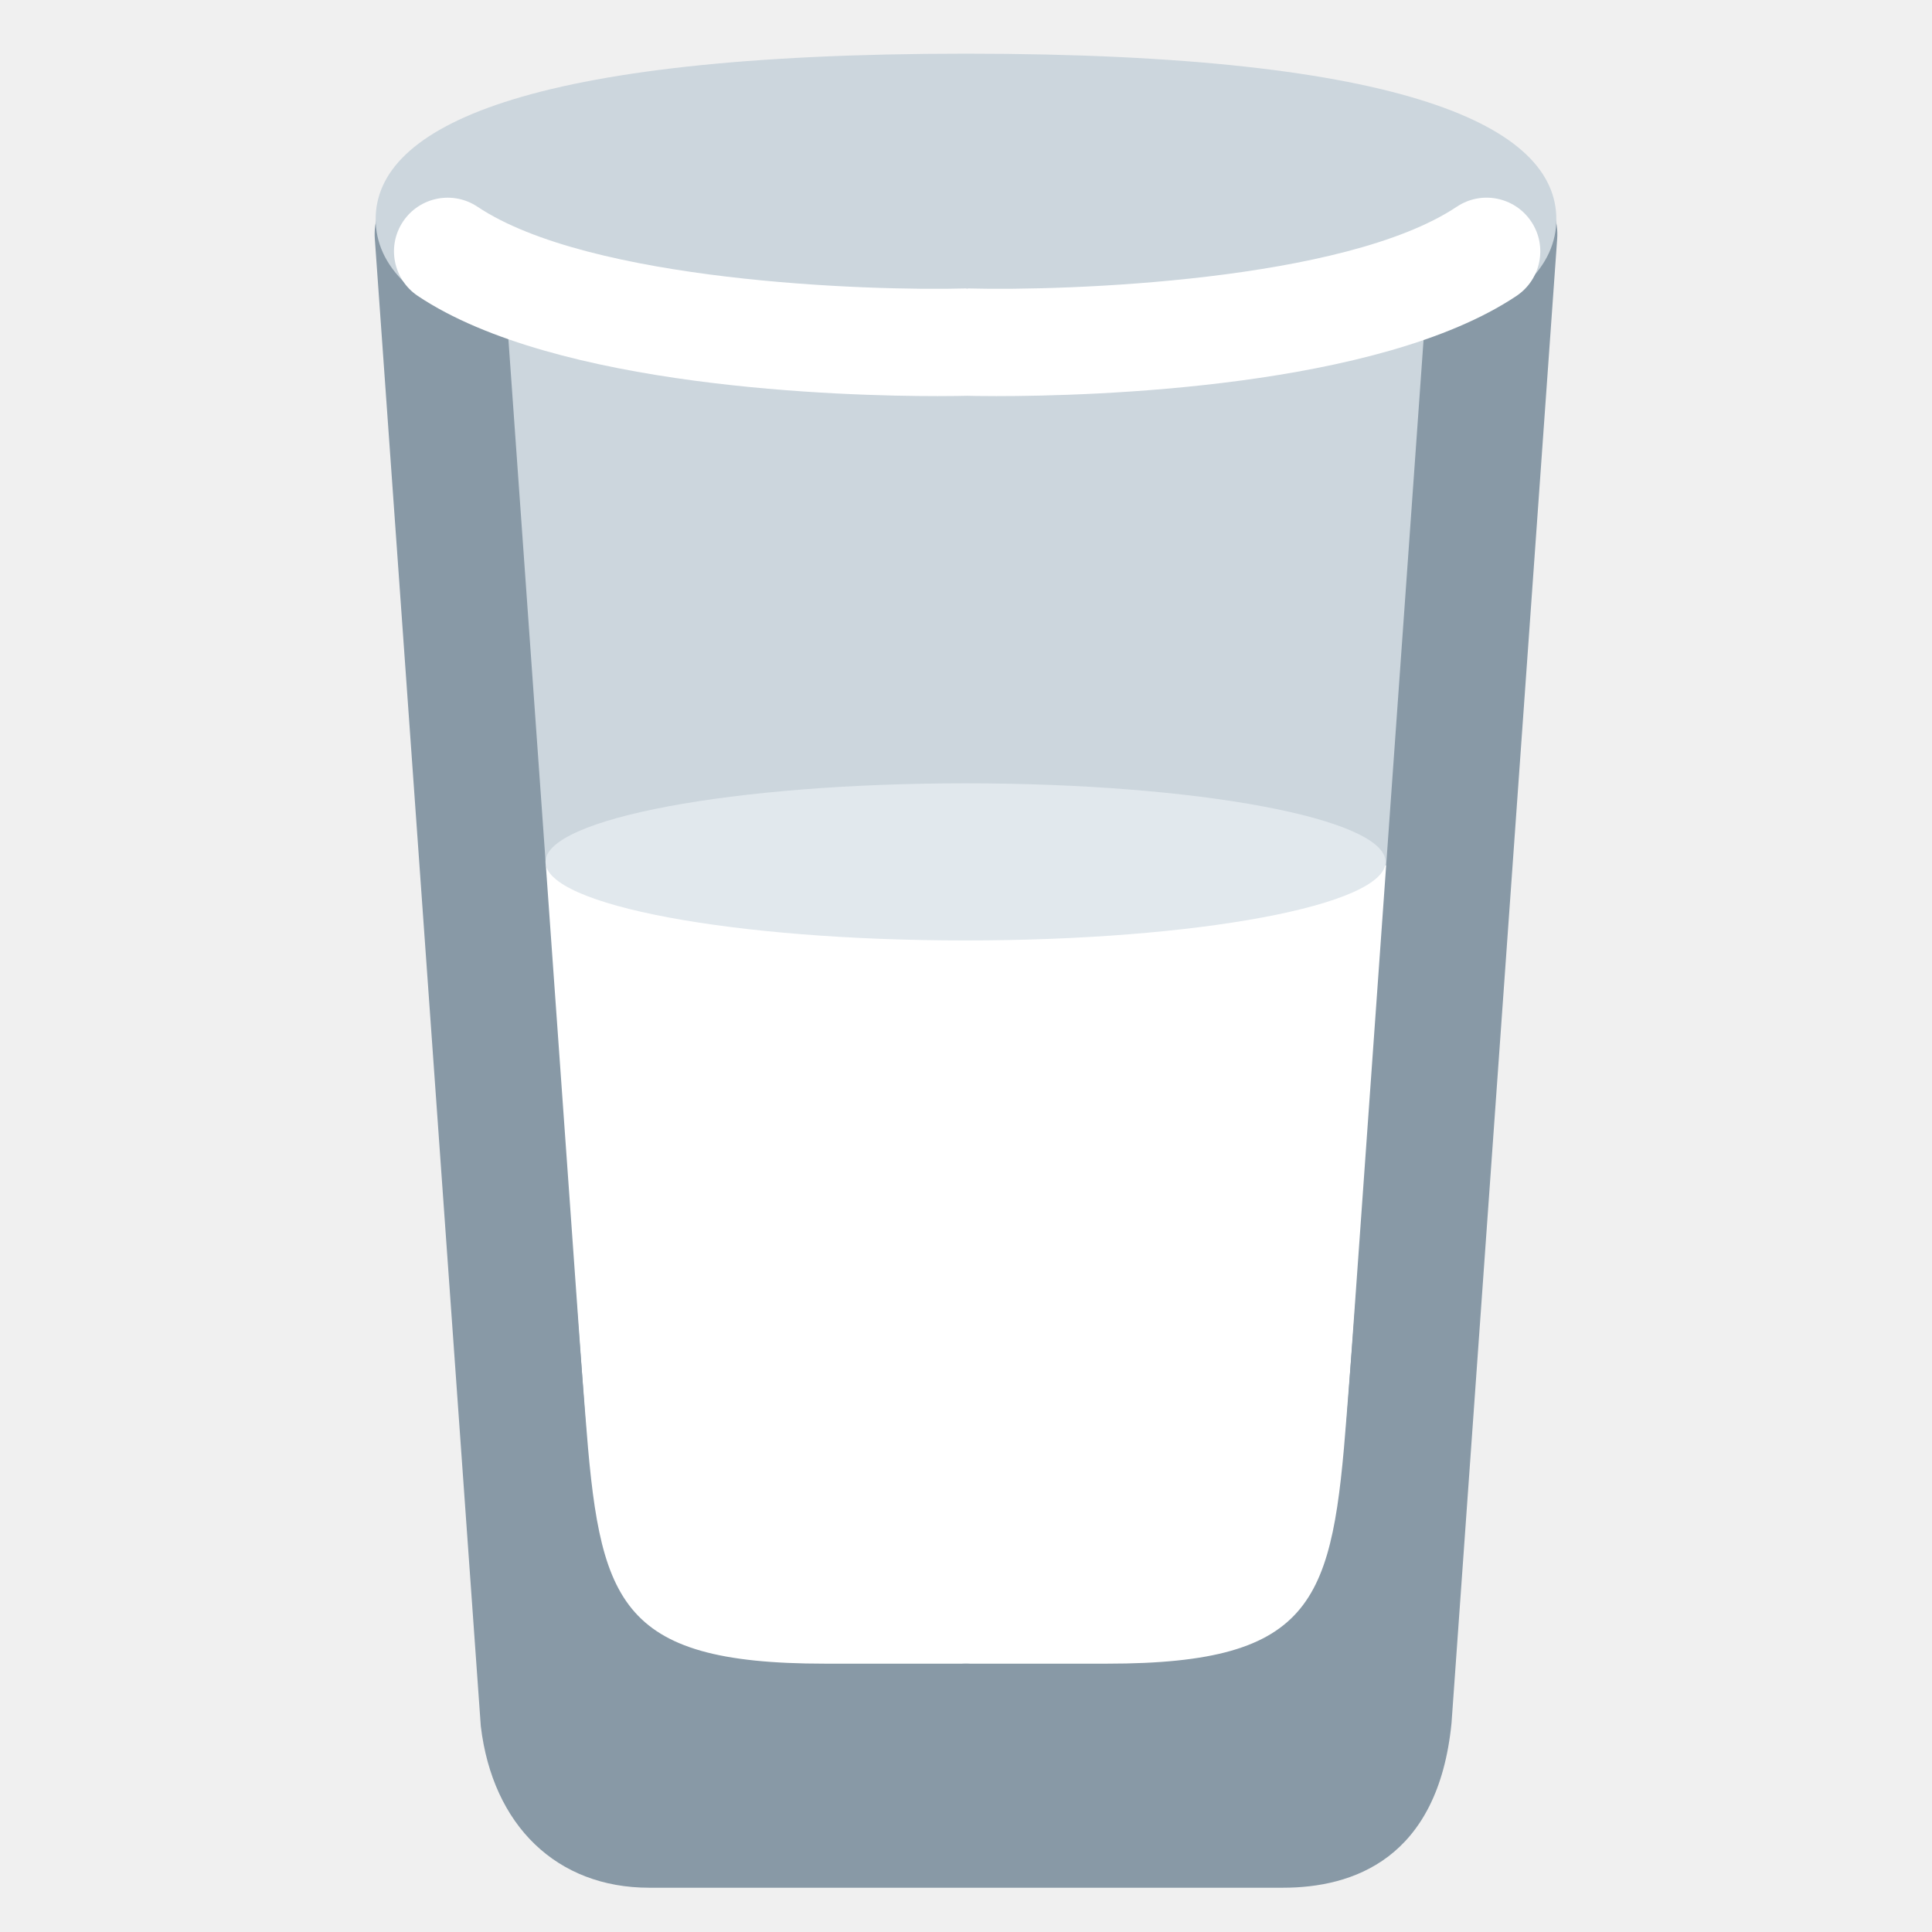
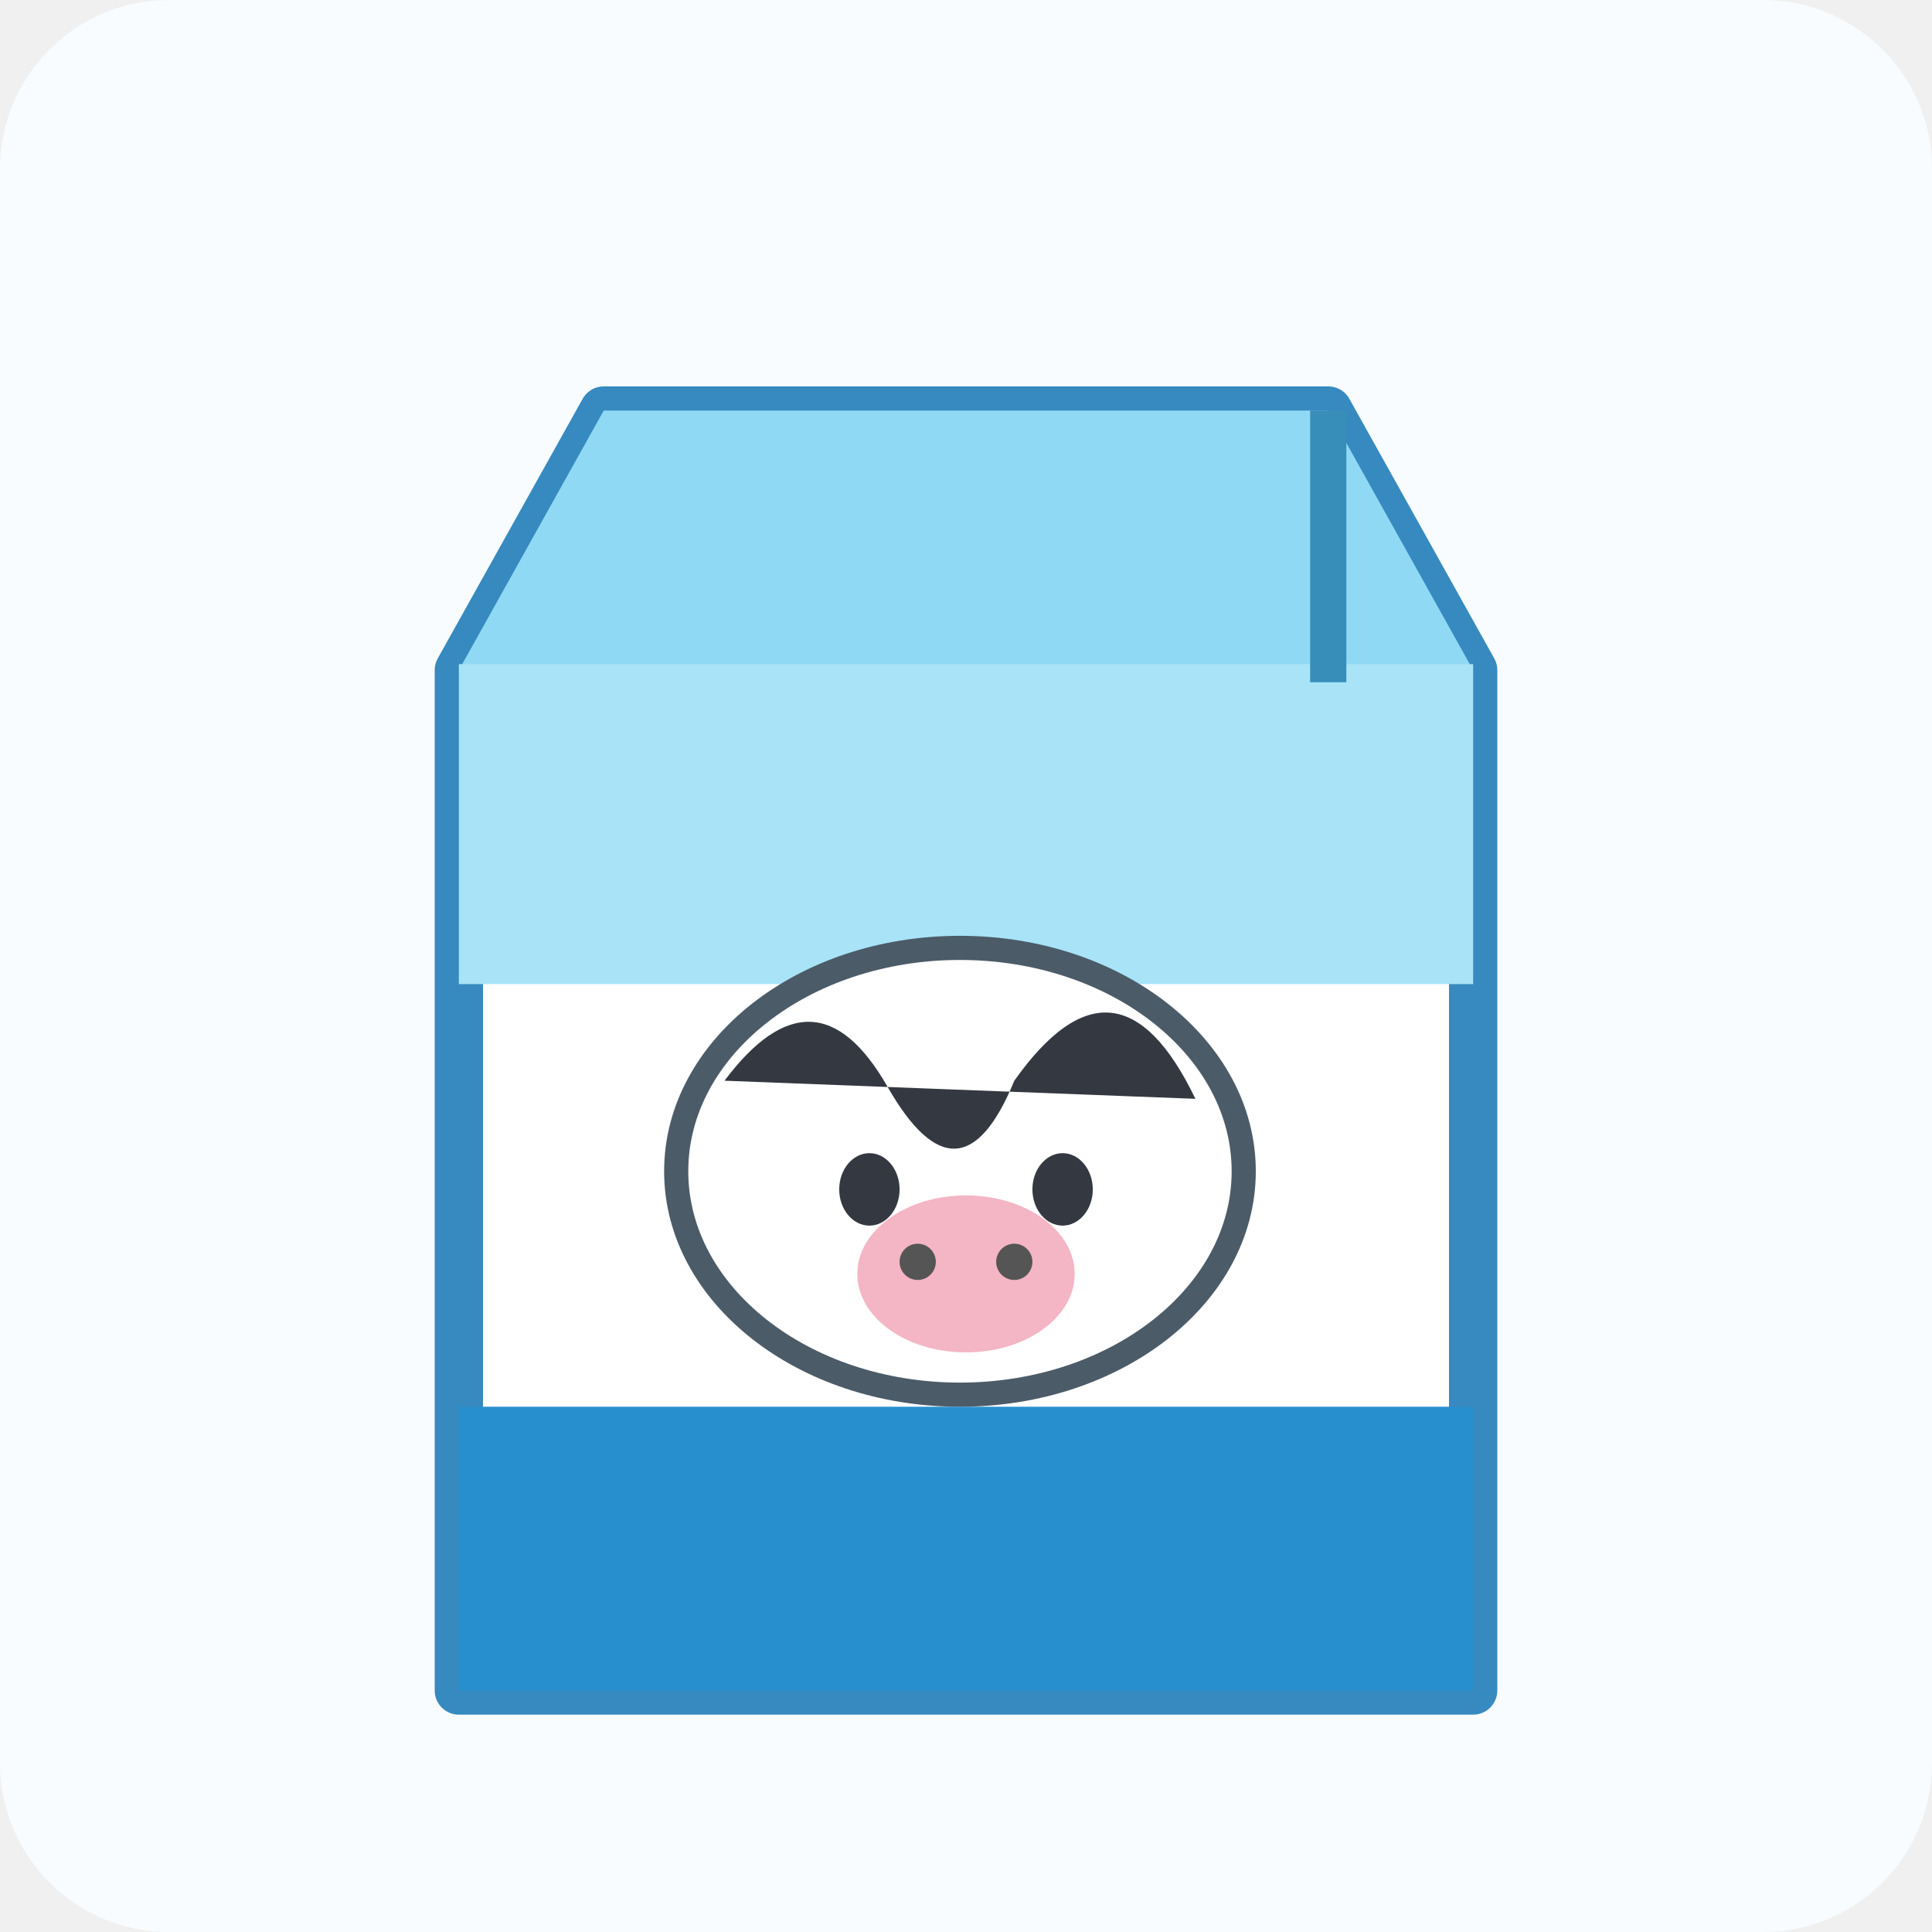
- <svg xmlns="http://www.w3.org/2000/svg" viewBox="0 0 36 36">
-   <path fill="#CCD6DD" d="M8.777 4.458L10.792 32h14.333l2.189-27.562z" />
-   <path fill="#FFF" d="M25 31.281l-14.094.157-1.018-15.312h16.246z" />
-   <path fill="#8899A6" d="M23.906 35.175H12.094c-1.712 0-2.914-1.153-3.135-3.011L6.984 4.448c-.046-.647.441-1.209 1.089-1.255.659-.045 1.209.442 1.255 1.088l1.969 27.66c.107.884.573.884.797.884h11.812c.516 0 .708 0 .8-.917l1.966-27.627c.046-.646.6-1.131 1.255-1.088.647.046 1.135.608 1.089 1.255l-1.969 27.659c-.252 2.541-1.847 3.068-3.141 3.068z" />
-   <path fill="#8899A6" d="M18 33h-2.627c-5.532 0-6.167-2.684-6.46-6.474C8.585 22.295 7.16 4.432 7.16 4.432l1.993-.159s1.427 17.868 1.754 22.099c.265 3.439.556 4.628 4.466 4.628H18c.552 0 1 .447 1 1s-.448 1-1 1z" />
-   <path fill="#8899A6" d="M20.627 33H18c-.552 0-1-.447-1-1s.448-1 1-1h2.627c3.91 0 4.2-1.189 4.466-4.628.328-4.232 1.754-22.099 1.754-22.099l1.994.159s-1.426 17.864-1.754 22.094c-.293 3.79-.927 6.474-6.46 6.474z" />
-   <path fill="#CCD6DD" d="M29 4.083c0 1.703-2.73 3.083-11 3.083-8.269 0-11-1.38-11-3.083C7 2.38 9.73 1 18 1s11 1.38 11 3.083z" />
-   <path fill="#FFF" d="M28.532 4.128c-.307-.459-.927-.583-1.387-.276-2.086 1.393-7.274 1.571-9.097 1.523-.01-.001-.019.005-.029.004-.009 0-.016-.004-.025-.004-1.819.049-7.008-.127-9.097-1.523-.46-.306-1.08-.183-1.387.276-.307.459-.183 1.08.276 1.387 2.57 1.717 7.917 1.866 9.688 1.866.289 0 .477-.004.547-.006.071.002.258.006.547.006 1.771 0 7.118-.148 9.688-1.866.46-.307.584-.928.276-1.387z" />
-   <ellipse fill="#E1E8ED" cx="17.991" cy="16.06" rx="7.827" ry="1.464" />
-   <path fill="#8899A6" d="M11.042 31.542h14.167v1.833H11.042z" />
+ <svg xmlns="http://www.w3.org/2000/svg" width="320" height="320" viewBox="0 0 320 320">
+   <rect width="320" height="320" rx="28" fill="#f8fcff" />
+   <path d="M100 68h120l24 43v169H76V111z" fill="#fff" stroke="#368abf" stroke-width="8" stroke-linejoin="round" />
+   <path d="M100 68h120l24 43H76z" fill="#90d9f5" />
+   <path d="M76 110h168v53H76z" fill="#a8e3f8" />
+   <path d="M76 233h168v47H76z" fill="#288fcf" />
+   <path d="M220 68v45" stroke="#378eb9" stroke-width="6" />
+   <ellipse cx="159" cy="194" rx="47" ry="37" fill="#fff" stroke="#4c5b68" stroke-width="4" />
+   <path d="M120 179q15-20 27 1t21-1q17-24 30 3" fill="#343941" />
+   <ellipse cx="144" cy="197" rx="5" ry="6" fill="#343941" />
+   <ellipse cx="176" cy="197" rx="5" ry="6" fill="#343941" />
+   <ellipse cx="160" cy="211" rx="18" ry="13" fill="#f4b5c4" />
+   <circle cx="152" cy="209" r="3" fill="#555" />
+   <circle cx="168" cy="209" r="3" fill="#555" />
</svg>
